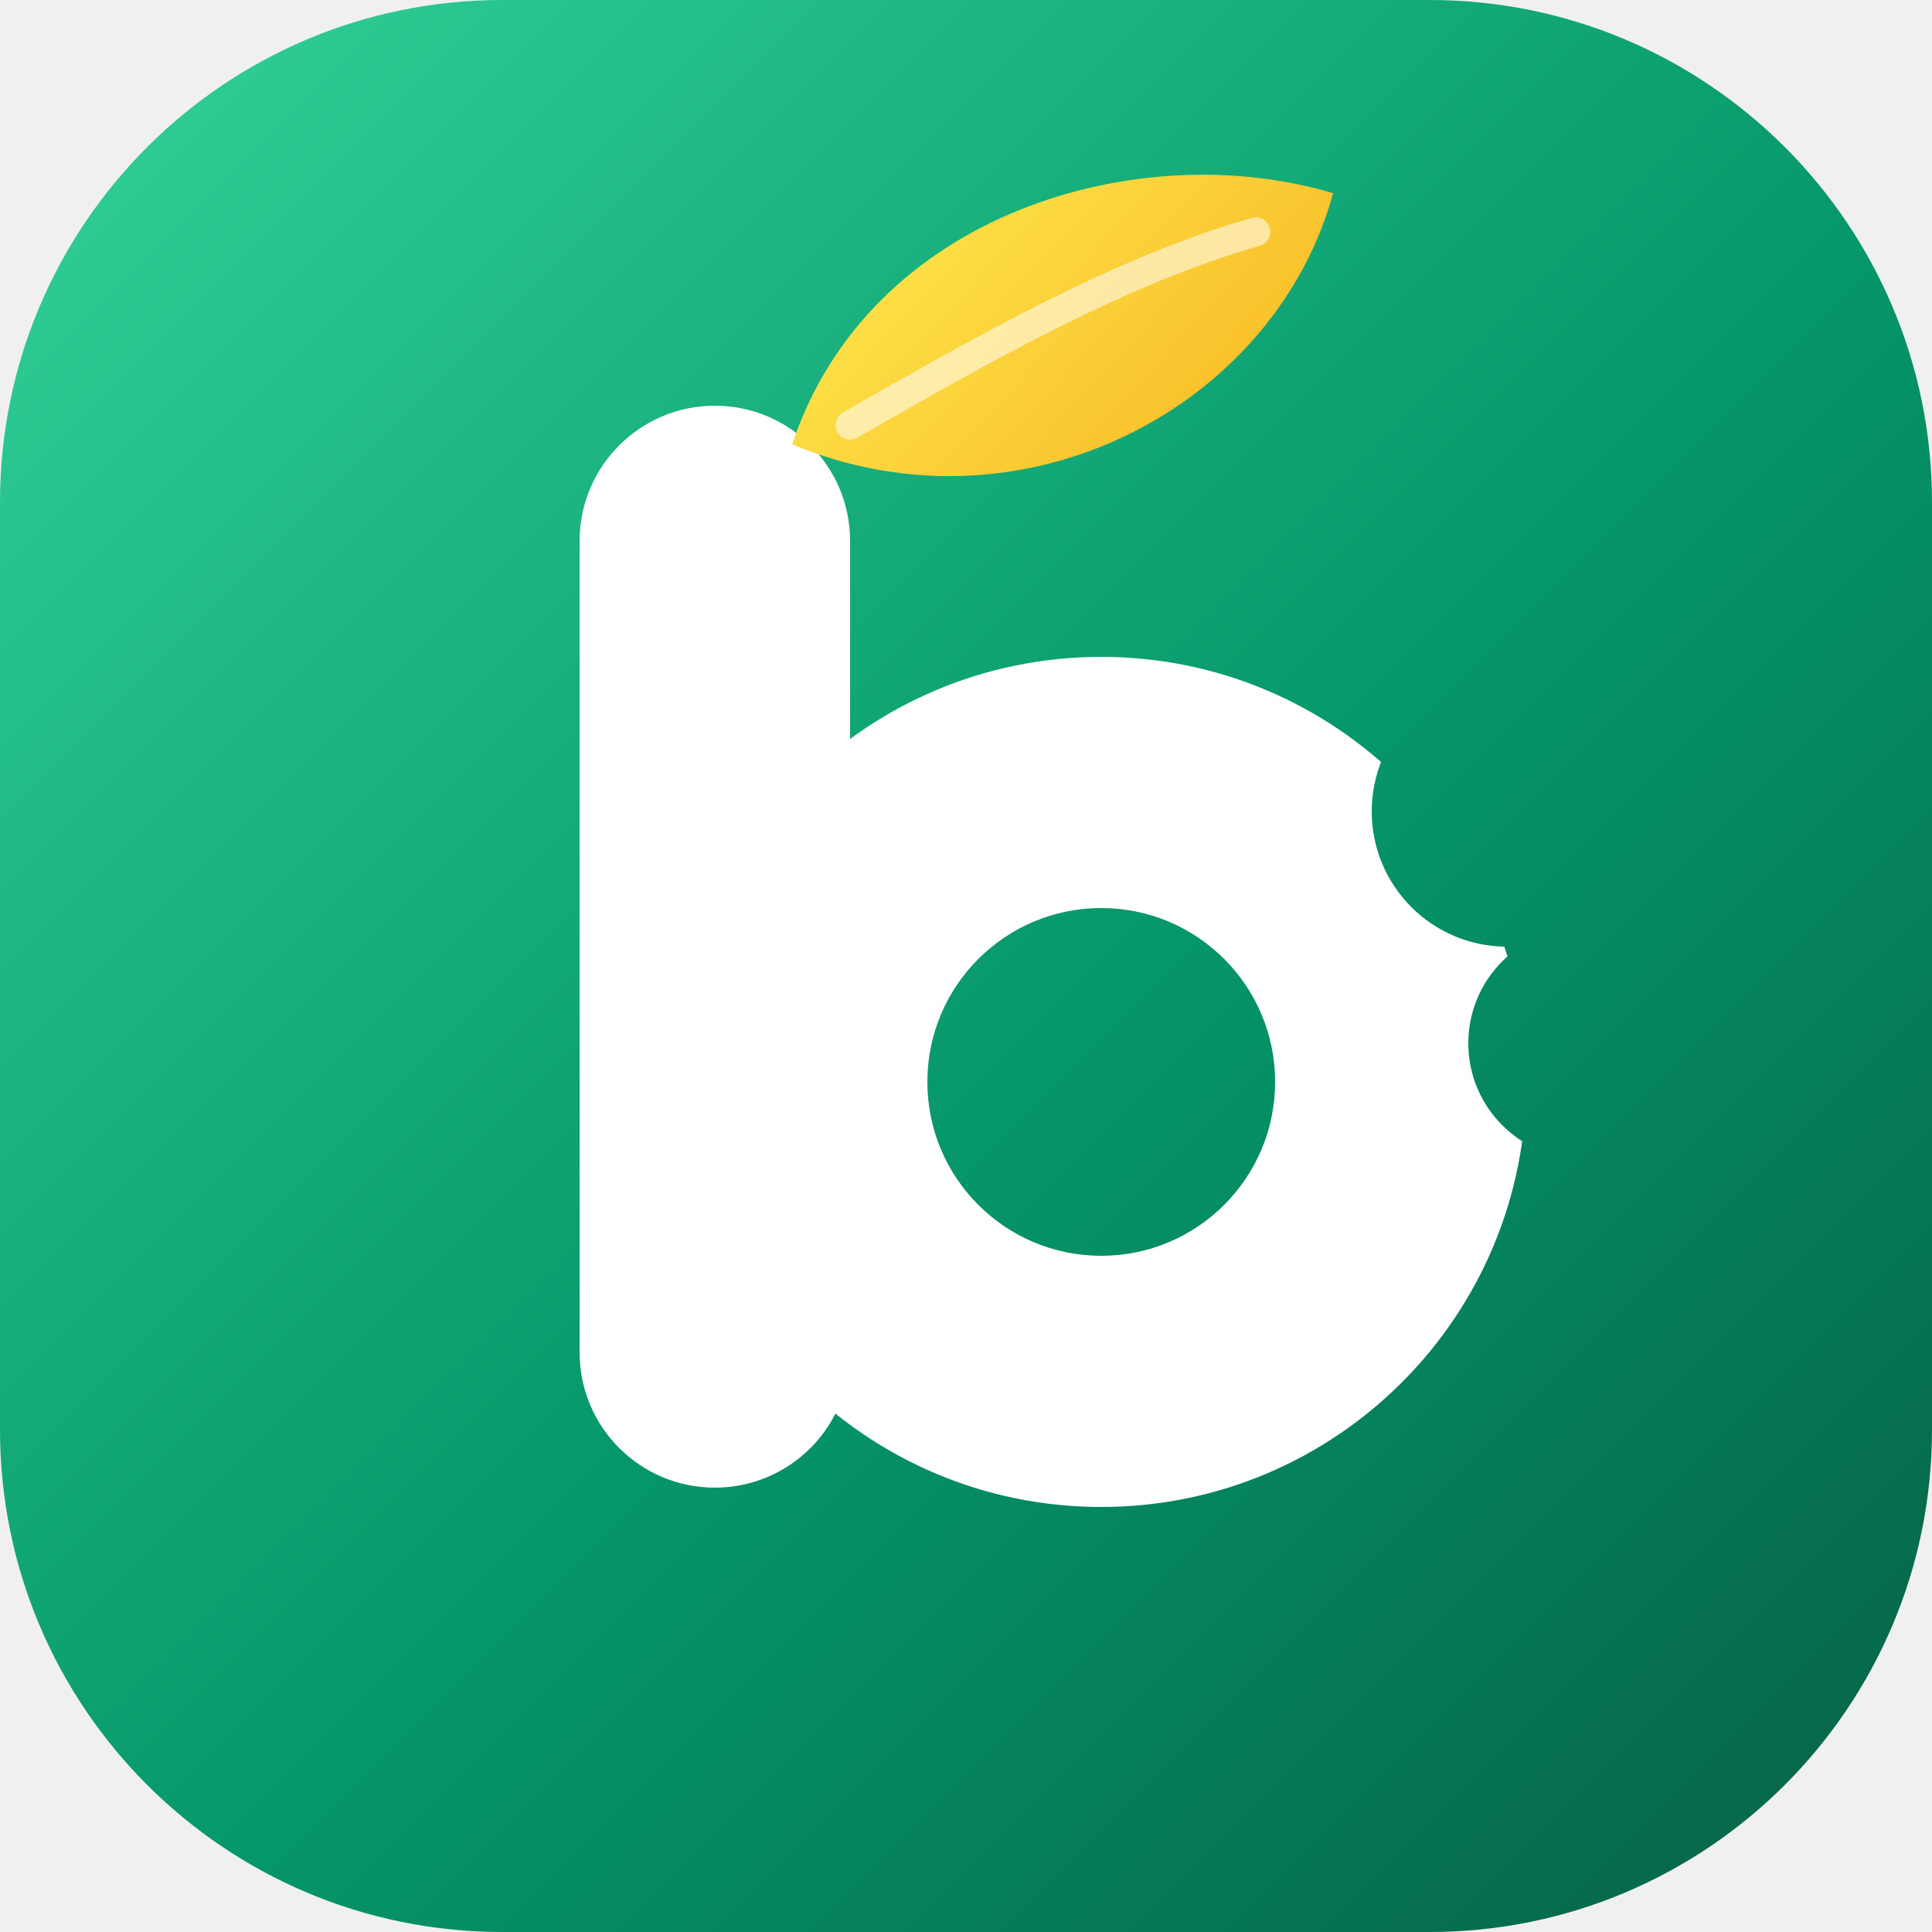
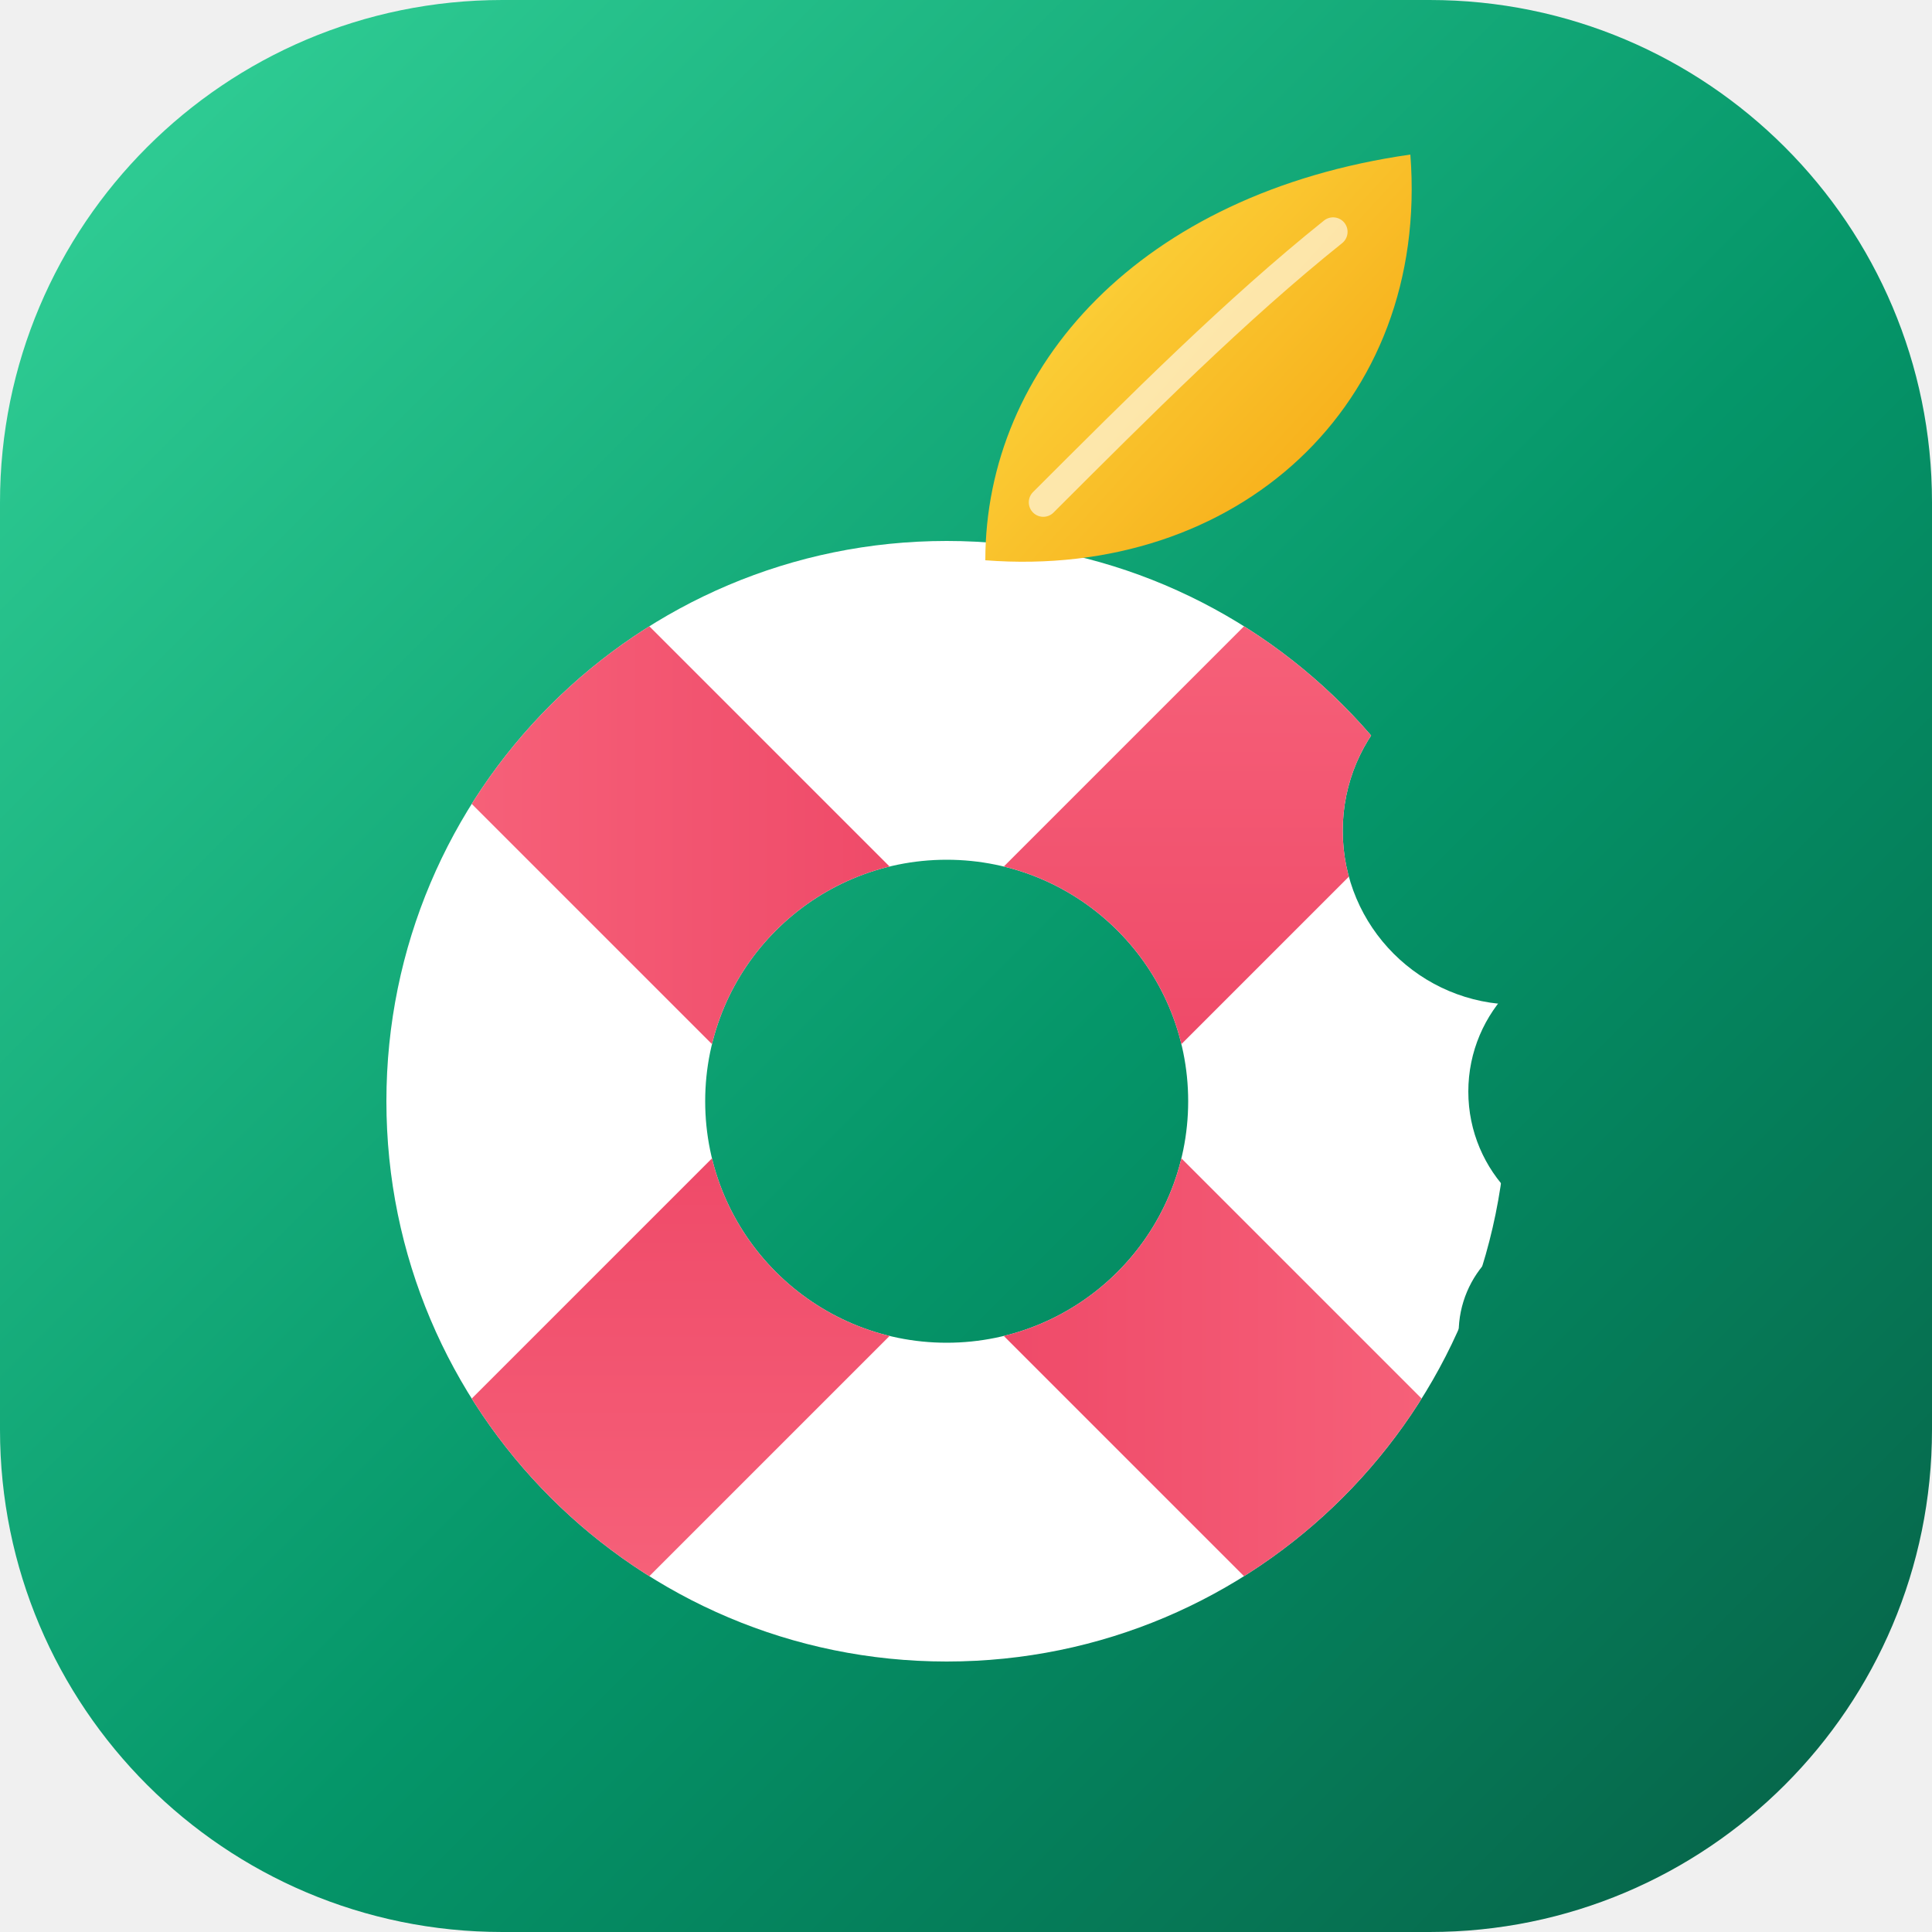
- <svg xmlns="http://www.w3.org/2000/svg" viewBox="0 0 200 200" role="img" aria-label="BiteBack">
+ <svg xmlns="http://www.w3.org/2000/svg" viewBox="0 0 200 200" role="img" aria-label="Rescue Bites">
  <defs>
    <linearGradient id="m-tile" x1="0" y1="0" x2="200" y2="200" gradientUnits="userSpaceOnUse">
      <stop offset="0" stop-color="#34D399" />
      <stop offset=".55" stop-color="#059669" />
      <stop offset="1" stop-color="#065F46" />
    </linearGradient>
-     <linearGradient id="m-leaf" x1="96" y1="20" x2="150" y2="70" gradientUnits="userSpaceOnUse">
+     <linearGradient id="m-leaf" x1="100" y1="16" x2="150" y2="62" gradientUnits="userSpaceOnUse">
      <stop offset="0" stop-color="#FDE047" />
      <stop offset="1" stop-color="#F59E0B" />
    </linearGradient>
-     <mask id="m-b" maskUnits="userSpaceOnUse" x="0" y="0" width="200" height="200">
+     <linearGradient id="m-band" x1="40" y1="56" x2="156" y2="172" gradientUnits="userSpaceOnUse">
+       <stop offset="0" stop-color="#FB7185" />
+       <stop offset="1" stop-color="#E11D48" />
+     </linearGradient>
+     <mask id="m-ring" maskUnits="userSpaceOnUse" x="0" y="0" width="200" height="200">
      <rect width="200" height="200" fill="#000" />
-       <rect x="54" y="46" width="28" height="112" rx="14" fill="#fff" />
-       <circle cx="108" cy="116" r="44" fill="#fff" />
-       <circle cx="108" cy="116" r="18" fill="#000" />
-       <circle cx="150" cy="88" r="14" fill="#000" />
-       <circle cx="158" cy="112" r="12" fill="#000" />
+       <circle cx="98" cy="114" r="58" fill="#fff" />
+       <circle cx="98" cy="114" r="25" fill="#000" />
+       <circle cx="157" cy="86" r="18" fill="#000" />
+       <circle cx="167" cy="113" r="15" fill="#000" />
+       <circle cx="162" cy="138" r="11" fill="#000" />
    </mask>
  </defs>
  <rect width="200" height="200" rx="52" fill="url(#m-tile)" />
-   <g transform="translate(6 -4)">
-     <rect x="-6" y="4" width="200" height="200" fill="#fff" mask="url(#m-b)" />
-     <path d="M76 50 C 84 26, 112 18, 132 24 C 126 46, 100 60, 76 50 Z" fill="url(#m-leaf)" />
-     <path d="M82 48 C 96 40, 110 32, 124 28" fill="none" stroke="#fff" stroke-opacity=".55" stroke-width="3" stroke-linecap="round" />
+   <g>
+     <rect width="200" height="200" fill="#fff" mask="url(#m-ring)" />
+     <g mask="url(#m-ring)">
+       <rect x="85" y="52" width="26" height="41" fill="url(#m-band)" transform="rotate(45 98 114)" />
+       <rect x="85" y="52" width="26" height="41" fill="url(#m-band)" transform="rotate(135 98 114)" />
+       <rect x="85" y="52" width="26" height="41" fill="url(#m-band)" transform="rotate(225 98 114)" />
+       <rect x="85" y="52" width="26" height="41" fill="url(#m-band)" transform="rotate(315 98 114)" />
+     </g>
+     <path d="M102 58 C 102 38, 118 20, 146 16 C 148 42, 128 60, 102 58 Z" fill="url(#m-leaf)" />
+     <path d="M108 52 C 118 42, 128 32, 138 24" fill="none" stroke="#fff" stroke-opacity=".6" stroke-width="3" stroke-linecap="round" />
  </g>
</svg>
